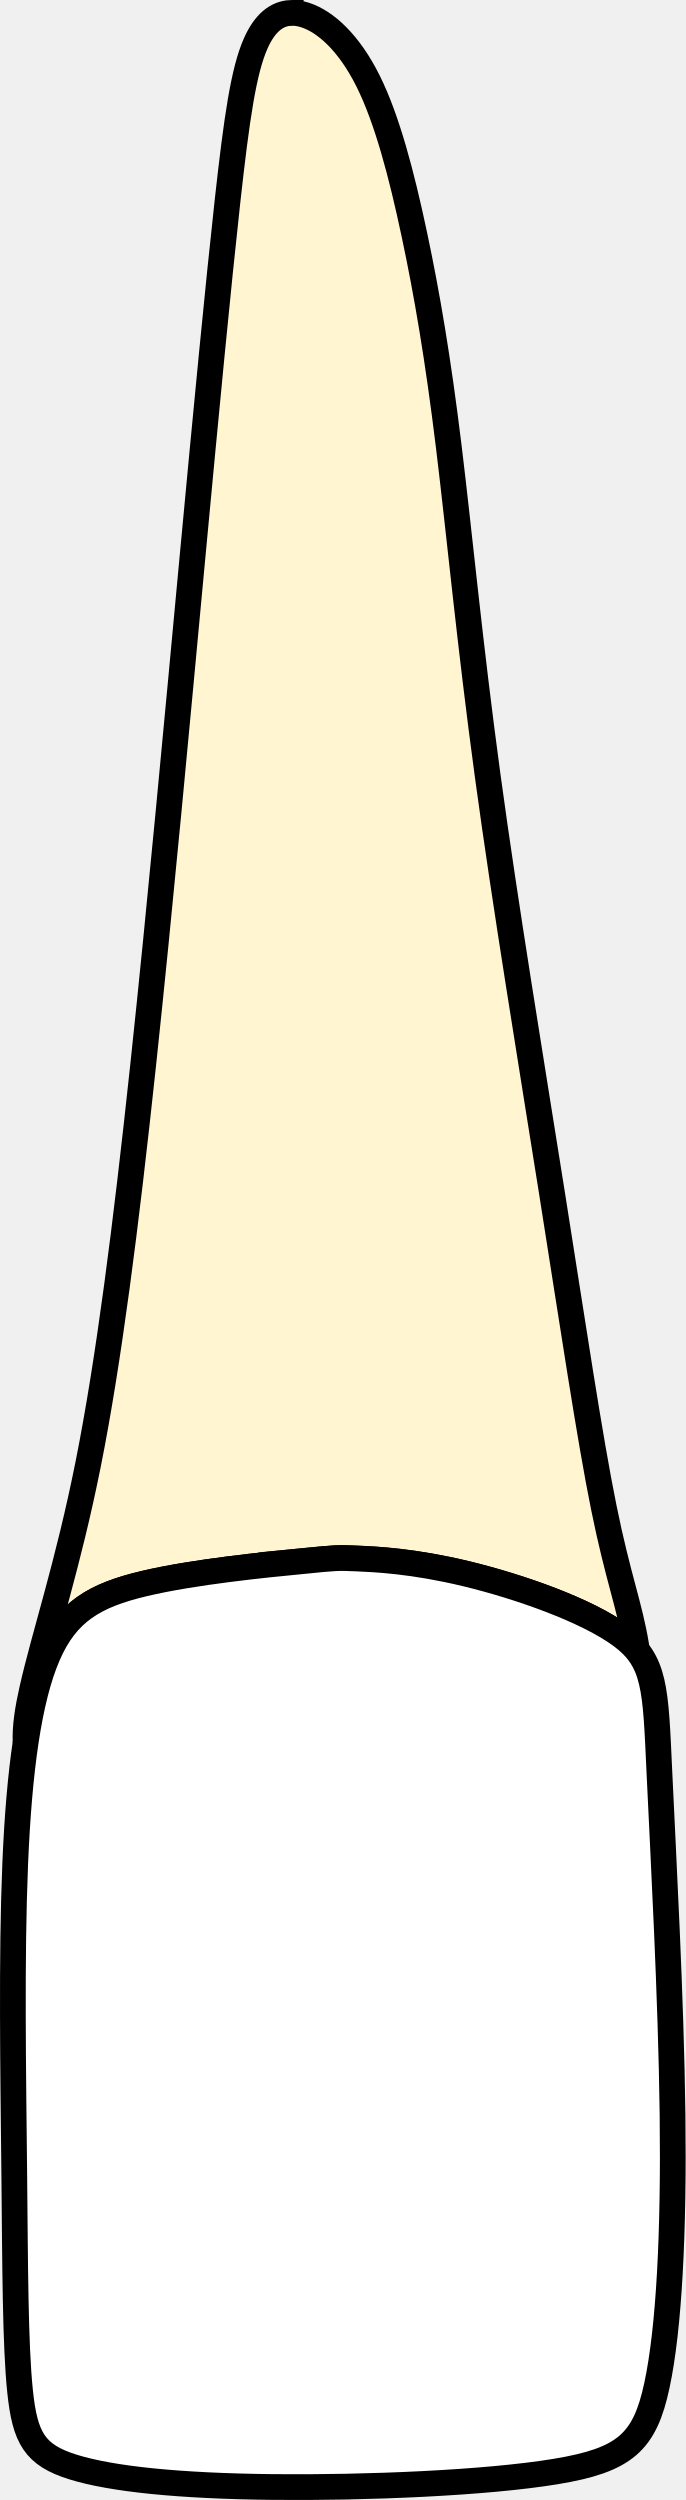
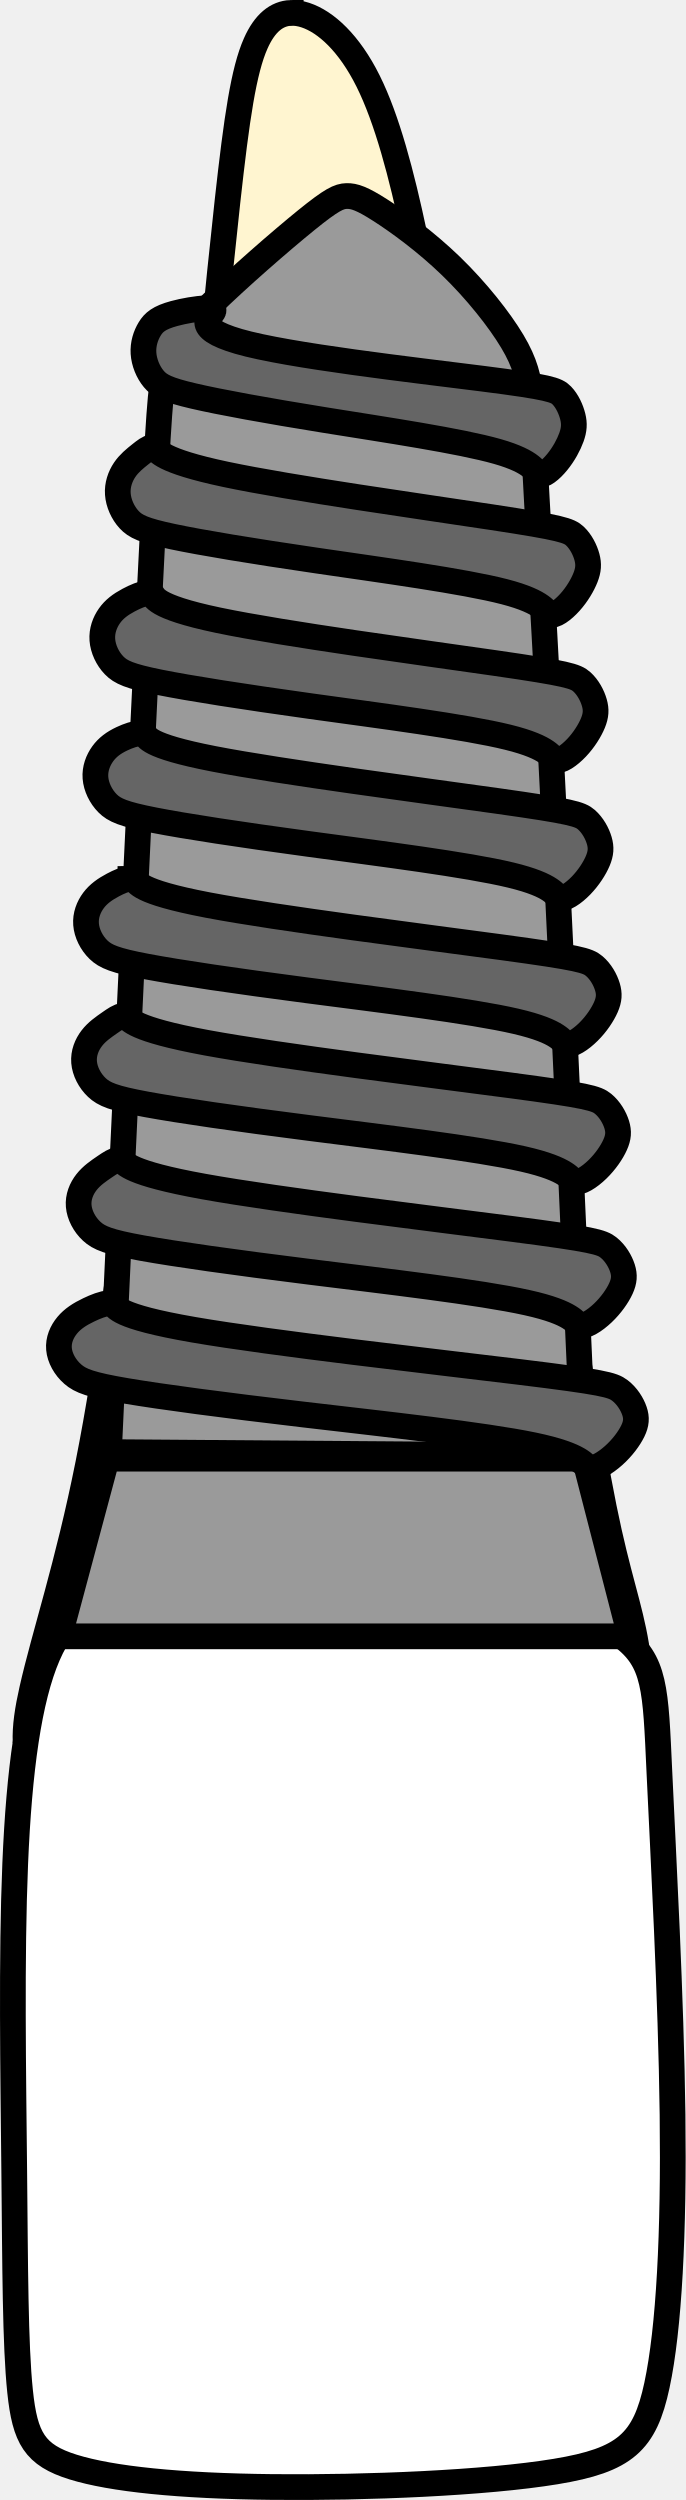
<svg xmlns="http://www.w3.org/2000/svg" width="26.65" height="97.166" viewBox="0 0 26.65 97.166" version="1.1" id="svg1" xml:space="preserve">
  <path id="tooth_11_root" style="display:inline;fill:#fff5d0;fill-opacity:1;stroke:#000000;stroke-width:1;stroke-dasharray:none" d="m 11.3,0.501 c -0.544,0.024 -1.009,0.392 -1.36,1.184 -0.469,1.055 -0.736,2.864 -1.098,6.139 -0.362,3.275 -0.817,8.016 -1.38,14.032 -0.562,6.016 -1.232,13.306 -1.901,19.568 -0.67,6.263 -1.34,11.499 -2.13,15.459 -0.79,3.96 -1.701,6.646 -2.183,8.784 -0.171,0.758 -0.281,1.443 -0.253,2.059 0.206,-1.384 0.488,-2.521 0.86,-3.383 0.732,-1.697 1.817,-2.338 3.753,-2.796 1.936,-0.458 4.722,-0.733 6.115,-0.87 1.393,-0.137 1.393,-0.138 2.128,-0.106 0.735,0.03 2.203,0.096 4.263,0.593 2.061,0.497 4.712,1.426 6.038,2.415 0.239,0.179 0.435,0.361 0.597,0.556 -0.007,-0.059 -0.015,-0.125 -0.022,-0.183 -0.254,-1.548 -0.71,-2.644 -1.259,-5.358 C 22.918,55.882 22.275,51.552 21.458,46.399 20.641,41.246 19.651,35.272 18.954,30.147 18.258,25.022 17.856,20.747 17.441,17.348 17.025,13.95 16.597,11.428 16.101,9.099 15.606,6.769 15.044,4.632 14.307,3.152 13.571,1.672 12.661,0.848 11.87,0.588 c -0.198,-0.065 -0.389,-0.095 -0.57,-0.086 z" />
  <path style="display:inline;fill:#ffffff;fill-opacity:1;stroke:#000000;stroke-width:1;stroke-dasharray:none" d="m 11.722,60.678 c -1.393,0.137 -4.178,0.411 -6.114,0.869 -1.936,0.458 -3.022,1.1 -3.754,2.797 -0.732,1.697 -1.111,4.449 -1.263,8.092 -0.152,3.643 -0.076,8.178 -0.038,11.938 0.038,3.76 0.038,6.744 0.227,8.566 0.189,1.822 0.568,2.481 2.064,2.946 1.496,0.465 4.11,0.736 7.746,0.775 3.636,0.039 8.296,-0.155 11.004,-0.601 2.708,-0.446 3.466,-1.143 3.939,-3.353 0.473,-2.209 0.663,-5.93 0.606,-10.523 -0.057,-4.593 -0.36,-10.058 -0.511,-13.314 -0.151,-3.256 -0.151,-4.302 -1.477,-5.291 -1.326,-0.988 -3.977,-1.919 -6.038,-2.415 -2.061,-0.497 -3.53,-0.56 -4.265,-0.592 -0.735,-0.03 -0.735,-0.03 -2.128,0.105 z" id="tooth_11_crown" />
-   <g id="tooth_11_implant" style="display: none">
+   <g id="tooth_11_implant">
    <path id="tooth_11_implant-1" style="fill:#9a9a9a;fill-opacity:1;stroke:#000000;stroke-width:1;stroke-dasharray:none" d="m 13.473,7.619 c 0.297,-0.008 0.608,0.102 1.303,0.547 0.695,0.445 1.772,1.225 2.755,2.177 0.983,0.952 1.874,2.076 2.382,2.926 0.507,0.851 0.632,1.429 0.71,2.155 0.078,0.726 0.108,1.601 0.248,4.122 0.14,2.521 0.392,6.687 0.712,13.133 0.32,6.447 0.71,15.173 1.101,23.899 L 4.233,56.438 C 4.498,50.725 4.763,45.012 5.083,38.269 5.403,31.525 5.776,23.753 5.994,19.546 6.213,15.339 6.276,14.698 6.502,14.089 6.728,13.48 7.119,12.902 8.165,11.872 9.211,10.842 10.913,9.361 11.904,8.557 12.896,7.753 13.176,7.627 13.473,7.619 Z m 9.247,49.074 1.78,6.905 H 2.304 l 1.85,-6.905 z" />
    <path id="tooth_11_implant-2" style="fill:#656565;fill-opacity:1;stroke:#000000;stroke-width:1;stroke-dasharray:none" d="m 7.989,11.985 c 0.197,-0.005 0.325,0.02 0.31,0.092 -0.04,0.192 -0.936,0.636 0.975,1.193 1.911,0.557 6.861,1.114 9.471,1.446 2.61,0.332 2.881,0.438 3.091,0.655 0.21,0.217 0.358,0.545 0.426,0.822 0.068,0.276 0.054,0.501 -0.051,0.797 -0.105,0.296 -0.303,0.662 -0.554,0.969 -0.251,0.307 -0.555,0.555 -0.712,0.479 -0.156,-0.076 -0.164,-0.475 -1.615,-0.89 -1.451,-0.414 -4.347,-0.842 -6.677,-1.217 C 10.326,15.956 8.559,15.633 7.528,15.393 6.497,15.153 6.201,14.997 5.977,14.729 5.753,14.462 5.6,14.083 5.577,13.728 c -0.023,-0.355 0.085,-0.688 0.242,-0.945 0.156,-0.257 0.362,-0.437 0.953,-0.598 0.369,-0.1 0.889,-0.192 1.217,-0.2 z m -2.083,5.4 c 0.042,-0.004 0.081,0.005 0.114,0.031 0.133,0.104 0.187,0.478 2.757,1.022 2.571,0.544 7.658,1.256 10.35,1.665 2.692,0.409 2.989,0.516 3.219,0.732 0.229,0.216 0.392,0.54 0.466,0.815 0.074,0.275 0.06,0.499 -0.055,0.793 -0.115,0.294 -0.33,0.659 -0.604,0.964 -0.274,0.305 -0.609,0.552 -0.78,0.477 -0.171,-0.076 -0.179,-0.473 -1.764,-0.885 -1.586,-0.412 -4.748,-0.838 -7.294,-1.211 C 9.769,21.415 7.84,21.095 6.713,20.857 5.586,20.619 5.262,20.462 5.017,20.195 4.772,19.929 4.604,19.553 4.58,19.2 c -0.025,-0.353 0.093,-0.683 0.264,-0.938 0.171,-0.255 0.397,-0.435 0.615,-0.609 0.164,-0.13 0.323,-0.256 0.448,-0.268 z m -0.167,5.664 c 0.064,-0.004 0.117,0.003 0.152,0.029 0.139,0.103 -0.005,0.483 2.59,1.028 2.595,0.545 7.93,1.255 10.754,1.663 2.824,0.408 3.136,0.514 3.377,0.729 0.241,0.215 0.41,0.539 0.488,0.813 0.078,0.274 0.065,0.495 -0.055,0.789 -0.12,0.293 -0.347,0.658 -0.635,0.962 -0.288,0.304 -0.638,0.55 -0.817,0.475 C 21.414,29.462 21.404,29.064 19.741,28.654 18.078,28.243 14.762,27.819 12.091,27.448 9.421,27.076 7.396,26.758 6.214,26.521 5.032,26.283 4.692,26.127 4.435,25.861 4.178,25.596 4.004,25.22 3.978,24.868 3.952,24.516 4.075,24.189 4.254,23.935 4.434,23.681 4.669,23.5 4.999,23.324 5.247,23.192 5.546,23.063 5.74,23.049 Z m -0.281,5.451 c 0.063,2.88e-4 0.114,0.012 0.149,0.037 0.143,0.103 0.025,0.435 2.698,0.956 2.673,0.52 8.137,1.23 11.029,1.637 2.891,0.407 3.209,0.513 3.456,0.727 0.246,0.215 0.421,0.537 0.501,0.811 0.08,0.273 0.066,0.496 -0.057,0.789 -0.123,0.293 -0.356,0.656 -0.65,0.96 -0.295,0.304 -0.653,0.55 -0.837,0.475 -0.184,-0.075 -0.193,-0.471 -1.896,-0.881 C 18.148,33.6 14.753,33.175 12.019,32.804 9.284,32.433 7.211,32.116 6.001,31.879 4.791,31.642 4.443,31.487 4.18,31.222 3.917,30.957 3.736,30.582 3.71,30.231 c -0.027,-0.351 0.1,-0.68 0.283,-0.934 0.184,-0.254 0.425,-0.432 0.747,-0.584 0.242,-0.114 0.53,-0.214 0.718,-0.213 z m -0.389,5.648 c 0.06,-0.002 0.11,0.009 0.147,0.035 0.148,0.103 0.071,0.461 2.86,0.993 2.79,0.532 8.445,1.237 11.437,1.643 2.993,0.406 3.324,0.511 3.579,0.725 0.255,0.214 0.434,0.538 0.516,0.811 0.083,0.273 0.068,0.495 -0.059,0.787 -0.128,0.292 -0.367,0.653 -0.672,0.956 -0.305,0.303 -0.676,0.55 -0.866,0.475 -0.19,-0.075 -0.199,-0.47 -1.962,-0.879 C 18.288,39.285 14.772,38.862 11.942,38.492 9.111,38.122 6.968,37.805 5.715,37.569 4.463,37.333 4.101,37.176 3.828,36.912 3.556,36.648 3.372,36.274 3.345,35.924 c -0.028,-0.35 0.102,-0.678 0.292,-0.932 0.19,-0.253 0.441,-0.43 0.751,-0.595 0.233,-0.124 0.5,-0.241 0.681,-0.248 z M 4.775,39.483 c 0.048,-0.004 0.09,0.005 0.127,0.031 0.151,0.103 0.212,0.476 3.131,1.015 2.919,0.539 8.697,1.242 11.754,1.648 3.057,0.405 3.393,0.511 3.654,0.725 0.26,0.214 0.445,0.536 0.529,0.808 0.084,0.272 0.069,0.493 -0.062,0.784 -0.13,0.292 -0.376,0.653 -0.688,0.956 -0.312,0.303 -0.689,0.547 -0.883,0.472 -0.194,-0.075 -0.203,-0.468 -2.004,-0.877 -1.8,-0.408 -5.392,-0.83 -8.283,-1.2 C 9.161,43.477 6.969,43.159 5.689,42.923 4.41,42.687 4.043,42.532 3.765,42.268 3.486,42.005 3.296,41.632 3.268,41.282 3.24,40.932 3.373,40.605 3.567,40.353 3.761,40.1 4.018,39.923 4.265,39.751 4.451,39.622 4.632,39.494 4.775,39.483 Z m -0.178,5.593 c 0.049,-0.004 0.093,0.005 0.132,0.031 0.154,0.103 0.216,0.473 3.197,1.011 2.98,0.538 8.877,1.243 11.998,1.648 3.121,0.405 3.465,0.509 3.73,0.723 0.266,0.213 0.454,0.535 0.54,0.806 0.086,0.272 0.071,0.493 -0.062,0.784 -0.133,0.291 -0.385,0.651 -0.703,0.953 -0.318,0.302 -0.703,0.547 -0.901,0.472 C 22.331,51.43 22.319,51.035 20.481,50.628 18.643,50.22 14.977,49.799 12.025,49.43 9.074,49.062 6.837,48.746 5.531,48.51 4.225,48.274 3.849,48.119 3.565,47.855 3.28,47.592 3.088,47.22 3.059,46.871 c -0.029,-0.349 0.107,-0.675 0.305,-0.927 0.198,-0.252 0.459,-0.43 0.712,-0.602 0.19,-0.129 0.375,-0.254 0.521,-0.266 z m -0.378,5.578 c 0.068,-0.003 0.124,0.007 0.165,0.033 0.163,0.102 0.067,0.464 3.139,0.995 3.073,0.532 9.314,1.232 12.617,1.635 3.303,0.403 3.666,0.508 3.948,0.721 0.281,0.212 0.48,0.534 0.571,0.804 0.091,0.27 0.075,0.49 -0.066,0.78 -0.141,0.29 -0.406,0.648 -0.743,0.949 -0.337,0.301 -0.744,0.545 -0.953,0.47 -0.21,-0.075 -0.221,-0.467 -2.166,-0.872 C 18.786,55.763 14.905,55.343 11.781,54.976 8.658,54.609 6.292,54.294 4.909,54.06 3.527,53.825 3.129,53.671 2.829,53.409 2.528,53.147 2.323,52.777 2.293,52.429 2.262,52.082 2.406,51.756 2.616,51.504 2.825,51.253 3.101,51.076 3.45,50.909 3.712,50.783 4.016,50.663 4.219,50.654 Z" />
  </g>
</svg>
